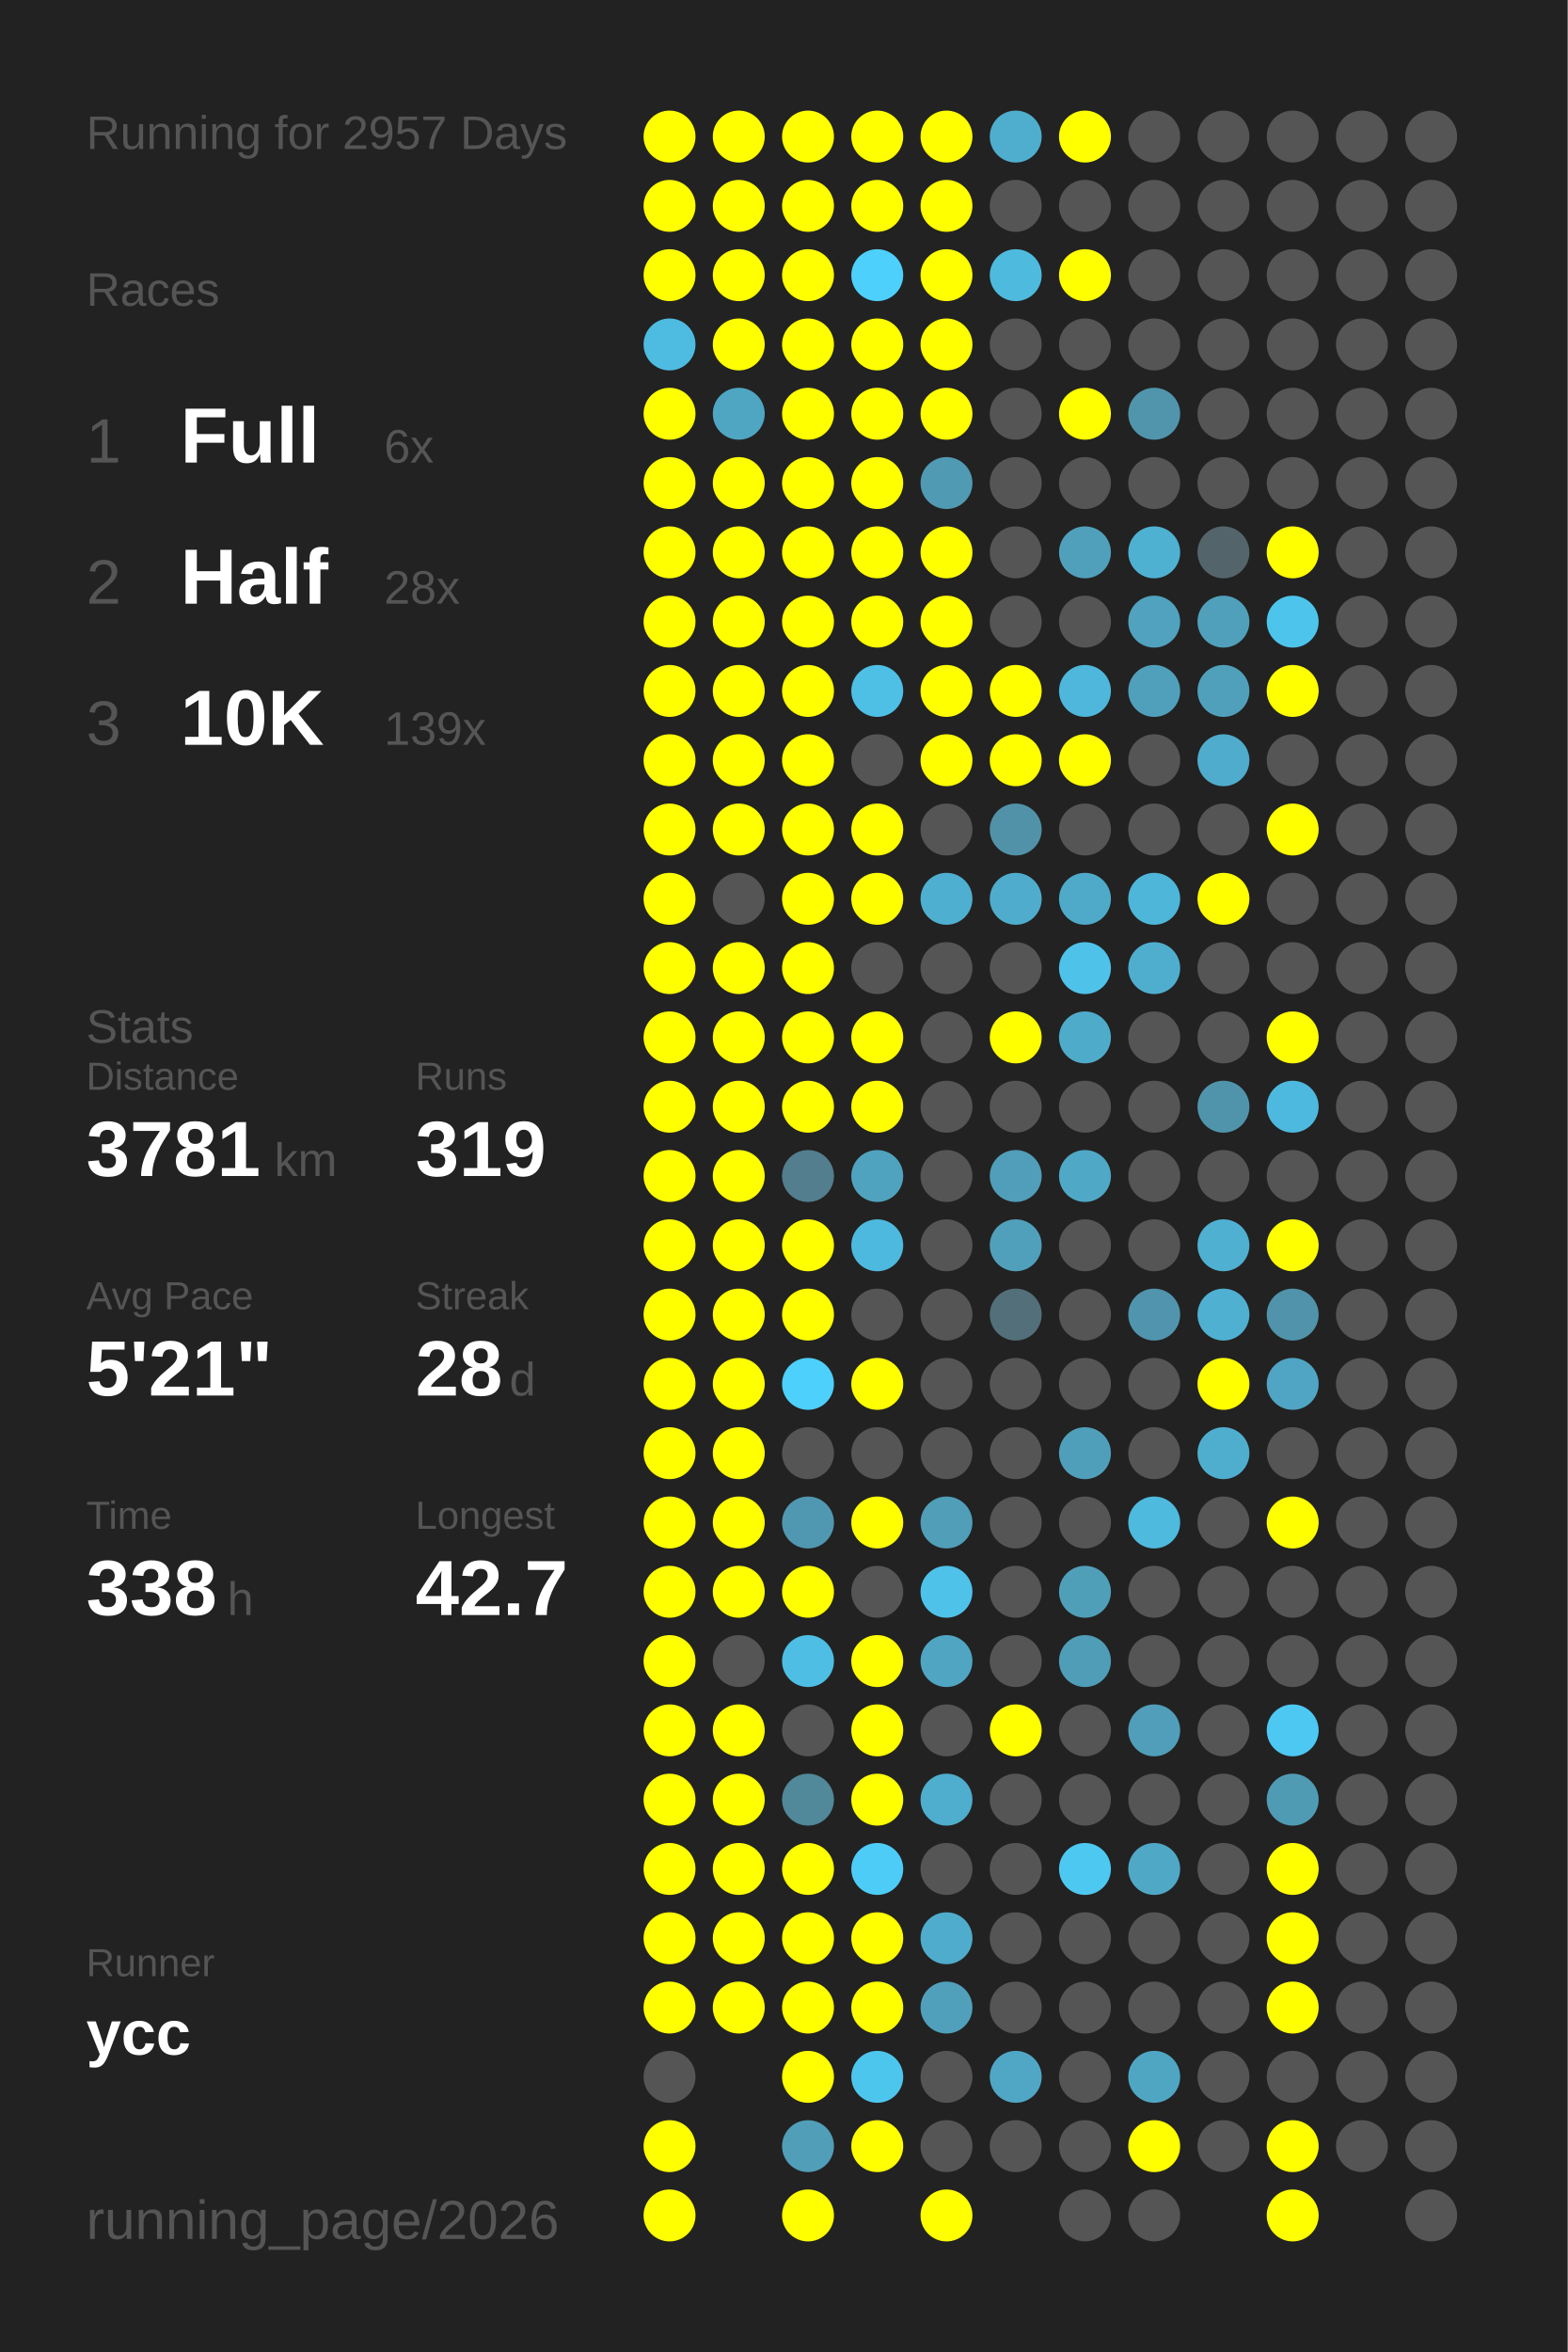
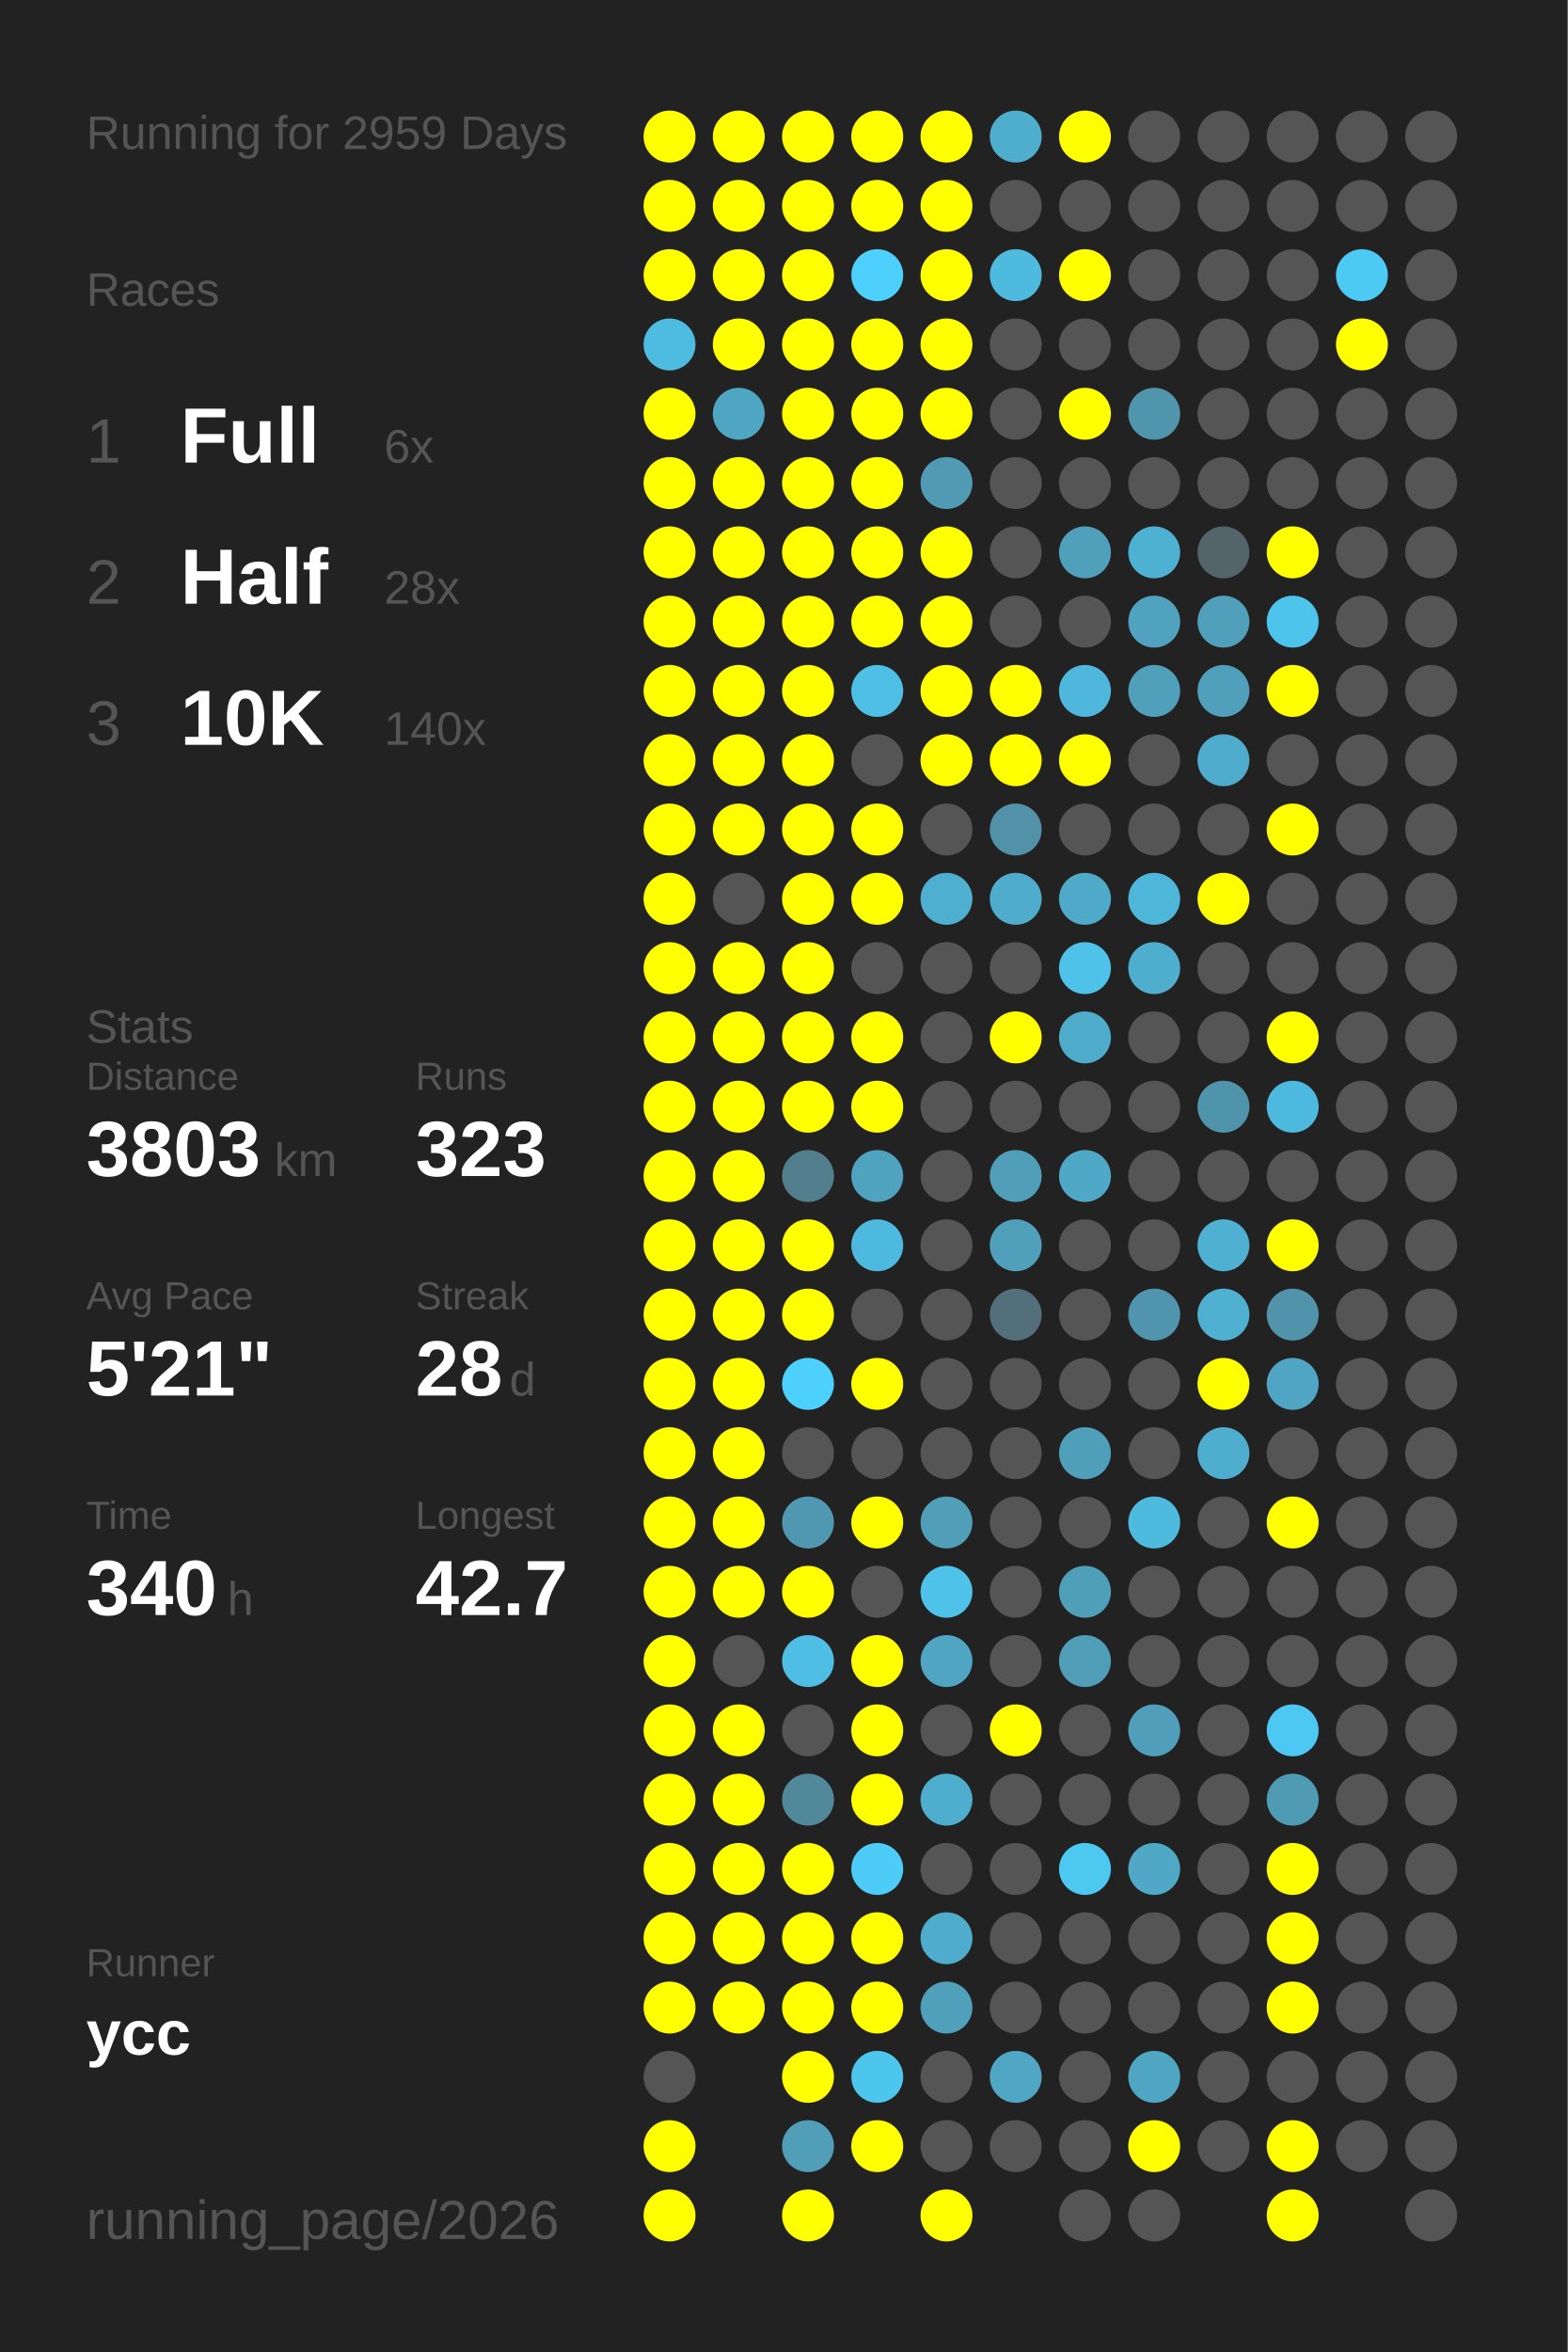
<svg xmlns="http://www.w3.org/2000/svg" baseProfile="full" height="300mm" version="1.1" viewBox="0,0,200,300" width="200mm">
  <defs />
  <rect fill="#222222" height="300" width="200" x="0" y="0" />
-   <text fill="#555555" style="font-size:6px; font-family:Arial;" x="11" y="19">Running for 2957 Days</text>
+   <text fill="#555555" style="font-size:6px; font-family:Arial;" x="11" y="19">Running for 2959 Days</text>
  <text fill="#555555" style="font-size:6px; font-family:Arial;" x="11" y="39">Races</text>
  <text fill="#555555" style="font-size:8px; font-family:Arial;" x="11" y="59">1</text>
  <text fill="#FFFFFF" style="font-size:10px; font-family:Arial; font-weight:bold;" x="23" y="59">Full</text>
  <text fill="#555555" style="font-size:6px; font-family:Arial;" x="49" y="59">6x</text>
  <text fill="#555555" style="font-size:8px; font-family:Arial;" x="11" y="77">2</text>
  <text fill="#FFFFFF" style="font-size:10px; font-family:Arial; font-weight:bold;" x="23" y="77">Half</text>
  <text fill="#555555" style="font-size:6px; font-family:Arial;" x="49" y="77">28x</text>
  <text fill="#555555" style="font-size:8px; font-family:Arial;" x="11" y="95">3</text>
  <text fill="#FFFFFF" style="font-size:10px; font-family:Arial; font-weight:bold;" x="23" y="95">10K</text>
-   <text fill="#555555" style="font-size:6px; font-family:Arial;" x="49" y="95">139x</text>
+   <text fill="#555555" style="font-size:6px; font-family:Arial;" x="49" y="95">140x</text>
  <text fill="#555555" style="font-size:6px; font-family:Arial;" x="11" y="133">Stats</text>
  <text fill="#555555" style="font-size:5px; font-family:Arial;" x="11" y="139">Distance</text>
-   <text fill="#FFFFFF" style="font-size:10px; font-family:Arial; font-weight:bold;" x="11" y="150">3781</text>
+   <text fill="#FFFFFF" style="font-size:10px; font-family:Arial; font-weight:bold;" x="11" y="150">3803</text>
  <text fill="#555555" style="font-size:6px; font-family:Arial;" x="35" y="150">km</text>
  <text fill="#555555" style="font-size:5px; font-family:Arial;" x="53" y="139">Runs</text>
-   <text fill="#FFFFFF" style="font-size:10px; font-family:Arial; font-weight:bold;" x="53" y="150">319</text>
+   <text fill="#FFFFFF" style="font-size:10px; font-family:Arial; font-weight:bold;" x="53" y="150">323</text>
  <text fill="#555555" style="font-size:5px; font-family:Arial;" x="11" y="167">Avg Pace</text>
  <text fill="#FFFFFF" style="font-size:10px; font-family:Arial; font-weight:bold;" x="11" y="178">5'21"</text>
  <text fill="#555555" style="font-size:5px; font-family:Arial;" x="53" y="167">Streak</text>
  <text fill="#FFFFFF" style="font-size:10px; font-family:Arial; font-weight:bold;" x="53" y="178">28</text>
  <text fill="#555555" style="font-size:6px; font-family:Arial;" x="65" y="178">d</text>
  <text fill="#555555" style="font-size:5px; font-family:Arial;" x="11" y="195">Time</text>
-   <text fill="#FFFFFF" style="font-size:10px; font-family:Arial; font-weight:bold;" x="11" y="206">338</text>
+   <text fill="#FFFFFF" style="font-size:10px; font-family:Arial; font-weight:bold;" x="11" y="206">340</text>
  <text fill="#555555" style="font-size:6px; font-family:Arial;" x="29" y="206">h</text>
  <text fill="#555555" style="font-size:5px; font-family:Arial;" x="53" y="195">Longest</text>
  <text fill="#FFFFFF" style="font-size:10px; font-family:Arial; font-weight:bold;" x="53" y="206">42.7</text>
  <text fill="#555555" style="font-size:5px; font-family:Arial;" x="11" y="252.065">Runner</text>
  <text fill="#FFFFFF" style="font-size:8px; font-family:Arial; font-weight:bold;" x="11" y="262.065">ycc</text>
  <text fill="#555555" style="font-size:7px; font-family:Arial;" x="11" y="285.581">running_page/2026</text>
  <circle cx="85.417" cy="17.419" fill="#FFFF00" r="3.312" />
  <circle cx="85.417" cy="26.258" fill="#FFFF00" r="3.312" />
  <circle cx="85.417" cy="35.097" fill="#FFFF00" r="3.312" />
  <circle cx="85.417" cy="43.935" fill="#4ebce1" r="3.312" />
  <circle cx="85.417" cy="52.774" fill="#FFFF00" r="3.312" />
  <circle cx="85.417" cy="61.613" fill="#FFFF00" r="3.312" />
  <circle cx="85.417" cy="70.452" fill="#FFFF00" r="3.312" />
  <circle cx="85.417" cy="79.29" fill="#FFFF00" r="3.312" />
  <circle cx="85.417" cy="88.129" fill="#FFFF00" r="3.312" />
  <circle cx="85.417" cy="96.968" fill="#FFFF00" r="3.312" />
  <circle cx="85.417" cy="105.806" fill="#FFFF00" r="3.312" />
  <circle cx="85.417" cy="114.645" fill="#FFFF00" r="3.312" />
  <circle cx="85.417" cy="123.484" fill="#FFFF00" r="3.312" />
  <circle cx="85.417" cy="132.323" fill="#FFFF00" r="3.312" />
  <circle cx="85.417" cy="141.161" fill="#FFFF00" r="3.312" />
  <circle cx="85.417" cy="150" fill="#FFFF00" r="3.312" />
  <circle cx="85.417" cy="158.839" fill="#FFFF00" r="3.312" />
  <circle cx="85.417" cy="167.677" fill="#FFFF00" r="3.312" />
  <circle cx="85.417" cy="176.516" fill="#FFFF00" r="3.312" />
  <circle cx="85.417" cy="185.355" fill="#FFFF00" r="3.312" />
  <circle cx="85.417" cy="194.194" fill="#FFFF00" r="3.312" />
  <circle cx="85.417" cy="203.032" fill="#FFFF00" r="3.312" />
  <circle cx="85.417" cy="211.871" fill="#FFFF00" r="3.312" />
  <circle cx="85.417" cy="220.71" fill="#FFFF00" r="3.312" />
  <circle cx="85.417" cy="229.548" fill="#FFFF00" r="3.312" />
  <circle cx="85.417" cy="238.387" fill="#FFFF00" r="3.312" />
  <circle cx="85.417" cy="247.226" fill="#FFFF00" r="3.312" />
  <circle cx="85.417" cy="256.065" fill="#FFFF00" r="3.312" />
  <circle cx="85.417" cy="264.903" fill="#555555" r="3.312" />
  <circle cx="85.417" cy="273.742" fill="#FFFF00" r="3.312" />
  <circle cx="85.417" cy="282.581" fill="#FFFF00" r="3.312" />
  <circle cx="94.25" cy="17.419" fill="#FFFF00" r="3.312" />
  <circle cx="94.25" cy="26.258" fill="#FFFF00" r="3.312" />
  <circle cx="94.25" cy="35.097" fill="#FFFF00" r="3.312" />
  <circle cx="94.25" cy="43.935" fill="#FFFF00" r="3.312" />
  <circle cx="94.25" cy="52.774" fill="#4fa6c3" r="3.312" />
  <circle cx="94.25" cy="61.613" fill="#FFFF00" r="3.312" />
  <circle cx="94.25" cy="70.452" fill="#FFFF00" r="3.312" />
  <circle cx="94.25" cy="79.29" fill="#FFFF00" r="3.312" />
  <circle cx="94.25" cy="88.129" fill="#FFFF00" r="3.312" />
  <circle cx="94.25" cy="96.968" fill="#FFFF00" r="3.312" />
  <circle cx="94.25" cy="105.806" fill="#FFFF00" r="3.312" />
  <circle cx="94.25" cy="114.645" fill="#555555" r="3.312" />
  <circle cx="94.25" cy="123.484" fill="#FFFF00" r="3.312" />
  <circle cx="94.25" cy="132.323" fill="#FFFF00" r="3.312" />
  <circle cx="94.25" cy="141.161" fill="#FFFF00" r="3.312" />
  <circle cx="94.25" cy="150" fill="#FFFF00" r="3.312" />
  <circle cx="94.25" cy="158.839" fill="#FFFF00" r="3.312" />
  <circle cx="94.25" cy="167.677" fill="#FFFF00" r="3.312" />
  <circle cx="94.25" cy="176.516" fill="#FFFF00" r="3.312" />
  <circle cx="94.25" cy="185.355" fill="#FFFF00" r="3.312" />
  <circle cx="94.25" cy="194.194" fill="#FFFF00" r="3.312" />
  <circle cx="94.25" cy="203.032" fill="#FFFF00" r="3.312" />
  <circle cx="94.25" cy="211.871" fill="#555555" r="3.312" />
  <circle cx="94.25" cy="220.71" fill="#FFFF00" r="3.312" />
  <circle cx="94.25" cy="229.548" fill="#FFFF00" r="3.312" />
  <circle cx="94.25" cy="238.387" fill="#FFFF00" r="3.312" />
  <circle cx="94.25" cy="247.226" fill="#FFFF00" r="3.312" />
  <circle cx="94.25" cy="256.065" fill="#FFFF00" r="3.312" />
  <circle cx="103.083" cy="17.419" fill="#FFFF00" r="3.312" />
  <circle cx="103.083" cy="26.258" fill="#FFFF00" r="3.312" />
  <circle cx="103.083" cy="35.097" fill="#FFFF00" r="3.312" />
  <circle cx="103.083" cy="43.935" fill="#FFFF00" r="3.312" />
  <circle cx="103.083" cy="52.774" fill="#FFFF00" r="3.312" />
  <circle cx="103.083" cy="61.613" fill="#FFFF00" r="3.312" />
  <circle cx="103.083" cy="70.452" fill="#FFFF00" r="3.312" />
  <circle cx="103.083" cy="79.29" fill="#FFFF00" r="3.312" />
  <circle cx="103.083" cy="88.129" fill="#FFFF00" r="3.312" />
  <circle cx="103.083" cy="96.968" fill="#FFFF00" r="3.312" />
  <circle cx="103.083" cy="105.806" fill="#FFFF00" r="3.312" />
  <circle cx="103.083" cy="114.645" fill="#FFFF00" r="3.312" />
  <circle cx="103.083" cy="123.484" fill="#FFFF00" r="3.312" />
  <circle cx="103.083" cy="132.323" fill="#FFFF00" r="3.312" />
  <circle cx="103.083" cy="141.161" fill="#FFFF00" r="3.312" />
  <circle cx="103.083" cy="150" fill="#527e8d" r="3.312" />
  <circle cx="103.083" cy="158.839" fill="#FFFF00" r="3.312" />
  <circle cx="103.083" cy="167.677" fill="#FFFF00" r="3.312" />
  <circle cx="103.083" cy="176.516" fill="#4dd0fc" r="3.312" />
  <circle cx="103.083" cy="185.355" fill="#555555" r="3.312" />
  <circle cx="103.083" cy="194.194" fill="#5098b1" r="3.312" />
  <circle cx="103.083" cy="203.032" fill="#FFFF00" r="3.312" />
  <circle cx="103.083" cy="211.871" fill="#4ebee4" r="3.312" />
  <circle cx="103.083" cy="220.71" fill="#555555" r="3.312" />
  <circle cx="103.083" cy="229.548" fill="#51889a" r="3.312" />
  <circle cx="103.083" cy="238.387" fill="#FFFF00" r="3.312" />
  <circle cx="103.083" cy="247.226" fill="#FFFF00" r="3.312" />
  <circle cx="103.083" cy="256.065" fill="#FFFF00" r="3.312" />
  <circle cx="103.083" cy="264.903" fill="#FFFF00" r="3.312" />
  <circle cx="103.083" cy="273.742" fill="#509eb8" r="3.312" />
  <circle cx="103.083" cy="282.581" fill="#FFFF00" r="3.312" />
  <circle cx="111.917" cy="17.419" fill="#FFFF00" r="3.312" />
  <circle cx="111.917" cy="26.258" fill="#FFFF00" r="3.312" />
  <circle cx="111.917" cy="35.097" fill="#4dd0fc" r="3.312" />
  <circle cx="111.917" cy="43.935" fill="#FFFF00" r="3.312" />
  <circle cx="111.917" cy="52.774" fill="#FFFF00" r="3.312" />
  <circle cx="111.917" cy="61.613" fill="#FFFF00" r="3.312" />
  <circle cx="111.917" cy="70.452" fill="#FFFF00" r="3.312" />
  <circle cx="111.917" cy="79.29" fill="#FFFF00" r="3.312" />
  <circle cx="111.917" cy="88.129" fill="#4ebfe5" r="3.312" />
  <circle cx="111.917" cy="96.968" fill="#555555" r="3.312" />
  <circle cx="111.917" cy="105.806" fill="#FFFF00" r="3.312" />
  <circle cx="111.917" cy="114.645" fill="#FFFF00" r="3.312" />
  <circle cx="111.917" cy="123.484" fill="#555555" r="3.312" />
  <circle cx="111.917" cy="132.323" fill="#FFFF00" r="3.312" />
  <circle cx="111.917" cy="141.161" fill="#FFFF00" r="3.312" />
  <circle cx="111.917" cy="150" fill="#4fa3bf" r="3.312" />
  <circle cx="111.917" cy="158.839" fill="#4eb9de" r="3.312" />
  <circle cx="111.917" cy="167.677" fill="#555555" r="3.312" />
  <circle cx="111.917" cy="176.516" fill="#FFFF00" r="3.312" />
  <circle cx="111.917" cy="185.355" fill="#555555" r="3.312" />
  <circle cx="111.917" cy="194.194" fill="#FFFF00" r="3.312" />
  <circle cx="111.917" cy="203.032" fill="#555555" r="3.312" />
  <circle cx="111.917" cy="211.871" fill="#FFFF00" r="3.312" />
  <circle cx="111.917" cy="220.71" fill="#FFFF00" r="3.312" />
  <circle cx="111.917" cy="229.548" fill="#FFFF00" r="3.312" />
  <circle cx="111.917" cy="238.387" fill="#4dccf7" r="3.312" />
  <circle cx="111.917" cy="247.226" fill="#FFFF00" r="3.312" />
  <circle cx="111.917" cy="256.065" fill="#FFFF00" r="3.312" />
  <circle cx="111.917" cy="264.903" fill="#4dc6ee" r="3.312" />
  <circle cx="111.917" cy="273.742" fill="#FFFF00" r="3.312" />
  <circle cx="120.75" cy="17.419" fill="#FFFF00" r="3.312" />
  <circle cx="120.75" cy="26.258" fill="#FFFF00" r="3.312" />
  <circle cx="120.75" cy="35.097" fill="#FFFF00" r="3.312" />
  <circle cx="120.75" cy="43.935" fill="#FFFF00" r="3.312" />
  <circle cx="120.75" cy="52.774" fill="#FFFF00" r="3.312" />
  <circle cx="120.75" cy="61.613" fill="#509ab3" r="3.312" />
  <circle cx="120.75" cy="70.452" fill="#FFFF00" r="3.312" />
  <circle cx="120.75" cy="79.29" fill="#FFFF00" r="3.312" />
  <circle cx="120.75" cy="88.129" fill="#FFFF00" r="3.312" />
  <circle cx="120.75" cy="96.968" fill="#FFFF00" r="3.312" />
  <circle cx="120.75" cy="105.806" fill="#555555" r="3.312" />
  <circle cx="120.75" cy="114.645" fill="#4fafd0" r="3.312" />
  <circle cx="120.75" cy="123.484" fill="#555555" r="3.312" />
  <circle cx="120.75" cy="132.323" fill="#555555" r="3.312" />
  <circle cx="120.75" cy="141.161" fill="#555555" r="3.312" />
  <circle cx="120.75" cy="150" fill="#555555" r="3.312" />
  <circle cx="120.75" cy="158.839" fill="#555555" r="3.312" />
  <circle cx="120.75" cy="167.677" fill="#555555" r="3.312" />
  <circle cx="120.75" cy="176.516" fill="#555555" r="3.312" />
  <circle cx="120.75" cy="185.355" fill="#555555" r="3.312" />
  <circle cx="120.75" cy="194.194" fill="#509eb8" r="3.312" />
  <circle cx="120.75" cy="203.032" fill="#4ec2e9" r="3.312" />
  <circle cx="120.75" cy="211.871" fill="#4fa5c2" r="3.312" />
  <circle cx="120.75" cy="220.71" fill="#555555" r="3.312" />
  <circle cx="120.75" cy="229.548" fill="#4fadcd" r="3.312" />
  <circle cx="120.75" cy="238.387" fill="#555555" r="3.312" />
  <circle cx="120.75" cy="247.226" fill="#4faccc" r="3.312" />
  <circle cx="120.75" cy="256.065" fill="#50a0bb" r="3.312" />
  <circle cx="120.75" cy="264.903" fill="#555555" r="3.312" />
  <circle cx="120.75" cy="273.742" fill="#555555" r="3.312" />
  <circle cx="120.75" cy="282.581" fill="#FFFF00" r="3.312" />
  <circle cx="129.583" cy="17.419" fill="#4faece" r="3.312" />
  <circle cx="129.583" cy="26.258" fill="#555555" r="3.312" />
  <circle cx="129.583" cy="35.097" fill="#4ebade" r="3.312" />
  <circle cx="129.583" cy="43.935" fill="#555555" r="3.312" />
  <circle cx="129.583" cy="52.774" fill="#555555" r="3.312" />
  <circle cx="129.583" cy="61.613" fill="#555555" r="3.312" />
  <circle cx="129.583" cy="70.452" fill="#555555" r="3.312" />
  <circle cx="129.583" cy="79.29" fill="#555555" r="3.312" />
  <circle cx="129.583" cy="88.129" fill="#FFFF00" r="3.312" />
  <circle cx="129.583" cy="96.968" fill="#FFFF00" r="3.312" />
  <circle cx="129.583" cy="105.806" fill="#5192a8" r="3.312" />
  <circle cx="129.583" cy="114.645" fill="#4faccc" r="3.312" />
  <circle cx="129.583" cy="123.484" fill="#555555" r="3.312" />
  <circle cx="129.583" cy="132.323" fill="#FFFF00" r="3.312" />
  <circle cx="129.583" cy="141.161" fill="#555555" r="3.312" />
  <circle cx="129.583" cy="150" fill="#509eb9" r="3.312" />
  <circle cx="129.583" cy="158.839" fill="#50a0bb" r="3.312" />
  <circle cx="129.583" cy="167.677" fill="#536f79" r="3.312" />
  <circle cx="129.583" cy="176.516" fill="#555555" r="3.312" />
  <circle cx="129.583" cy="185.355" fill="#555555" r="3.312" />
  <circle cx="129.583" cy="194.194" fill="#555555" r="3.312" />
  <circle cx="129.583" cy="203.032" fill="#555555" r="3.312" />
  <circle cx="129.583" cy="211.871" fill="#555555" r="3.312" />
  <circle cx="129.583" cy="220.71" fill="#FFFF00" r="3.312" />
  <circle cx="129.583" cy="229.548" fill="#555555" r="3.312" />
  <circle cx="129.583" cy="238.387" fill="#555555" r="3.312" />
  <circle cx="129.583" cy="247.226" fill="#555555" r="3.312" />
  <circle cx="129.583" cy="256.065" fill="#555555" r="3.312" />
  <circle cx="129.583" cy="264.903" fill="#4fa7c5" r="3.312" />
  <circle cx="129.583" cy="273.742" fill="#555555" r="3.312" />
  <circle cx="138.417" cy="17.419" fill="#FFFF00" r="3.312" />
  <circle cx="138.417" cy="26.258" fill="#555555" r="3.312" />
  <circle cx="138.417" cy="35.097" fill="#FFFF00" r="3.312" />
  <circle cx="138.417" cy="43.935" fill="#555555" r="3.312" />
  <circle cx="138.417" cy="52.774" fill="#FFFF00" r="3.312" />
  <circle cx="138.417" cy="61.613" fill="#555555" r="3.312" />
  <circle cx="138.417" cy="70.452" fill="#50a0bb" r="3.312" />
  <circle cx="138.417" cy="79.29" fill="#555555" r="3.312" />
  <circle cx="138.417" cy="88.129" fill="#4eb7db" r="3.312" />
  <circle cx="138.417" cy="96.968" fill="#FFFF00" r="3.312" />
  <circle cx="138.417" cy="105.806" fill="#555555" r="3.312" />
  <circle cx="138.417" cy="114.645" fill="#4faac9" r="3.312" />
  <circle cx="138.417" cy="123.484" fill="#4ec2e9" r="3.312" />
  <circle cx="138.417" cy="132.323" fill="#4fabca" r="3.312" />
  <circle cx="138.417" cy="141.161" fill="#555555" r="3.312" />
  <circle cx="138.417" cy="150" fill="#4fa8c6" r="3.312" />
  <circle cx="138.417" cy="158.839" fill="#555555" r="3.312" />
  <circle cx="138.417" cy="167.677" fill="#555555" r="3.312" />
  <circle cx="138.417" cy="176.516" fill="#555555" r="3.312" />
  <circle cx="138.417" cy="185.355" fill="#509fba" r="3.312" />
  <circle cx="138.417" cy="194.194" fill="#555555" r="3.312" />
  <circle cx="138.417" cy="203.032" fill="#509fb9" r="3.312" />
  <circle cx="138.417" cy="211.871" fill="#509db7" r="3.312" />
  <circle cx="138.417" cy="220.71" fill="#555555" r="3.312" />
  <circle cx="138.417" cy="229.548" fill="#555555" r="3.312" />
  <circle cx="138.417" cy="238.387" fill="#4dc8f1" r="3.312" />
  <circle cx="138.417" cy="247.226" fill="#555555" r="3.312" />
  <circle cx="138.417" cy="256.065" fill="#555555" r="3.312" />
  <circle cx="138.417" cy="264.903" fill="#555555" r="3.312" />
  <circle cx="138.417" cy="273.742" fill="#555555" r="3.312" />
  <circle cx="138.417" cy="282.581" fill="#555555" r="3.312" />
  <circle cx="147.25" cy="17.419" fill="#555555" r="3.312" />
  <circle cx="147.25" cy="26.258" fill="#555555" r="3.312" />
  <circle cx="147.25" cy="35.097" fill="#555555" r="3.312" />
  <circle cx="147.25" cy="43.935" fill="#555555" r="3.312" />
  <circle cx="147.25" cy="52.774" fill="#5095ac" r="3.312" />
  <circle cx="147.25" cy="61.613" fill="#555555" r="3.312" />
  <circle cx="147.25" cy="70.452" fill="#4fb1d2" r="3.312" />
  <circle cx="147.25" cy="79.29" fill="#50a2be" r="3.312" />
  <circle cx="147.25" cy="88.129" fill="#50a0bb" r="3.312" />
  <circle cx="147.25" cy="96.968" fill="#555555" r="3.312" />
  <circle cx="147.25" cy="105.806" fill="#555555" r="3.312" />
  <circle cx="147.25" cy="114.645" fill="#4eb6d9" r="3.312" />
  <circle cx="147.25" cy="123.484" fill="#4faece" r="3.312" />
  <circle cx="147.25" cy="132.323" fill="#555555" r="3.312" />
  <circle cx="147.25" cy="141.161" fill="#555555" r="3.312" />
  <circle cx="147.25" cy="150" fill="#555555" r="3.312" />
  <circle cx="147.25" cy="158.839" fill="#555555" r="3.312" />
  <circle cx="147.25" cy="167.677" fill="#5095ad" r="3.312" />
  <circle cx="147.25" cy="176.516" fill="#555555" r="3.312" />
  <circle cx="147.25" cy="185.355" fill="#555555" r="3.312" />
  <circle cx="147.25" cy="194.194" fill="#4ebade" r="3.312" />
  <circle cx="147.25" cy="203.032" fill="#555555" r="3.312" />
  <circle cx="147.25" cy="211.871" fill="#555555" r="3.312" />
  <circle cx="147.25" cy="220.71" fill="#509eb9" r="3.312" />
  <circle cx="147.25" cy="229.548" fill="#555555" r="3.312" />
  <circle cx="147.25" cy="238.387" fill="#4fa8c6" r="3.312" />
  <circle cx="147.25" cy="247.226" fill="#555555" r="3.312" />
  <circle cx="147.25" cy="256.065" fill="#555555" r="3.312" />
  <circle cx="147.25" cy="264.903" fill="#4fa6c3" r="3.312" />
  <circle cx="147.25" cy="273.742" fill="#FFFF00" r="3.312" />
  <circle cx="147.25" cy="282.581" fill="#555555" r="3.312" />
  <circle cx="156.083" cy="17.419" fill="#555555" r="3.312" />
  <circle cx="156.083" cy="26.258" fill="#555555" r="3.312" />
  <circle cx="156.083" cy="35.097" fill="#555555" r="3.312" />
  <circle cx="156.083" cy="43.935" fill="#555555" r="3.312" />
  <circle cx="156.083" cy="52.774" fill="#555555" r="3.312" />
  <circle cx="156.083" cy="61.613" fill="#555555" r="3.312" />
  <circle cx="156.083" cy="70.452" fill="#53656b" r="3.312" />
  <circle cx="156.083" cy="79.29" fill="#50a0bb" r="3.312" />
  <circle cx="156.083" cy="88.129" fill="#50a0bb" r="3.312" />
  <circle cx="156.083" cy="96.968" fill="#4faccc" r="3.312" />
  <circle cx="156.083" cy="105.806" fill="#555555" r="3.312" />
  <circle cx="156.083" cy="114.645" fill="#FFFF00" r="3.312" />
  <circle cx="156.083" cy="123.484" fill="#555555" r="3.312" />
  <circle cx="156.083" cy="132.323" fill="#555555" r="3.312" />
  <circle cx="156.083" cy="141.161" fill="#5094ab" r="3.312" />
  <circle cx="156.083" cy="150" fill="#555555" r="3.312" />
  <circle cx="156.083" cy="158.839" fill="#4fb0d1" r="3.312" />
  <circle cx="156.083" cy="167.677" fill="#4fb0d1" r="3.312" />
  <circle cx="156.083" cy="176.516" fill="#FFFF00" r="3.312" />
  <circle cx="156.083" cy="185.355" fill="#4faece" r="3.312" />
  <circle cx="156.083" cy="194.194" fill="#555555" r="3.312" />
  <circle cx="156.083" cy="203.032" fill="#555555" r="3.312" />
  <circle cx="156.083" cy="211.871" fill="#555555" r="3.312" />
  <circle cx="156.083" cy="220.71" fill="#555555" r="3.312" />
  <circle cx="156.083" cy="229.548" fill="#555555" r="3.312" />
  <circle cx="156.083" cy="238.387" fill="#555555" r="3.312" />
  <circle cx="156.083" cy="247.226" fill="#555555" r="3.312" />
  <circle cx="156.083" cy="256.065" fill="#555555" r="3.312" />
  <circle cx="156.083" cy="264.903" fill="#555555" r="3.312" />
  <circle cx="156.083" cy="273.742" fill="#555555" r="3.312" />
  <circle cx="164.917" cy="17.419" fill="#555555" r="3.312" />
  <circle cx="164.917" cy="26.258" fill="#555555" r="3.312" />
  <circle cx="164.917" cy="35.097" fill="#555555" r="3.312" />
  <circle cx="164.917" cy="43.935" fill="#555555" r="3.312" />
  <circle cx="164.917" cy="52.774" fill="#555555" r="3.312" />
  <circle cx="164.917" cy="61.613" fill="#555555" r="3.312" />
  <circle cx="164.917" cy="70.452" fill="#FFFF00" r="3.312" />
  <circle cx="164.917" cy="79.29" fill="#4dc4ec" r="3.312" />
  <circle cx="164.917" cy="88.129" fill="#FFFF00" r="3.312" />
  <circle cx="164.917" cy="96.968" fill="#555555" r="3.312" />
  <circle cx="164.917" cy="105.806" fill="#FFFF00" r="3.312" />
  <circle cx="164.917" cy="114.645" fill="#555555" r="3.312" />
  <circle cx="164.917" cy="123.484" fill="#555555" r="3.312" />
  <circle cx="164.917" cy="132.323" fill="#FFFF00" r="3.312" />
  <circle cx="164.917" cy="141.161" fill="#4eb9de" r="3.312" />
  <circle cx="164.917" cy="150" fill="#555555" r="3.312" />
  <circle cx="164.917" cy="158.839" fill="#FFFF00" r="3.312" />
  <circle cx="164.917" cy="167.677" fill="#5093aa" r="3.312" />
  <circle cx="164.917" cy="176.516" fill="#4fa5c3" r="3.312" />
  <circle cx="164.917" cy="185.355" fill="#555555" r="3.312" />
  <circle cx="164.917" cy="194.194" fill="#FFFF00" r="3.312" />
  <circle cx="164.917" cy="203.032" fill="#555555" r="3.312" />
  <circle cx="164.917" cy="211.871" fill="#555555" r="3.312" />
  <circle cx="164.917" cy="220.71" fill="#4dc8f2" r="3.312" />
  <circle cx="164.917" cy="229.548" fill="#509bb4" r="3.312" />
  <circle cx="164.917" cy="238.387" fill="#FFFF00" r="3.312" />
  <circle cx="164.917" cy="247.226" fill="#FFFF00" r="3.312" />
  <circle cx="164.917" cy="256.065" fill="#FFFF00" r="3.312" />
  <circle cx="164.917" cy="264.903" fill="#555555" r="3.312" />
  <circle cx="164.917" cy="273.742" fill="#FFFF00" r="3.312" />
  <circle cx="164.917" cy="282.581" fill="#FFFF00" r="3.312" />
  <circle cx="173.75" cy="17.419" fill="#555555" r="3.312" />
  <circle cx="173.75" cy="26.258" fill="#555555" r="3.312" />
-   <circle cx="173.75" cy="35.097" fill="#555555" r="3.312" />
-   <circle cx="173.75" cy="43.935" fill="#555555" r="3.312" />
+   <circle cx="173.75" cy="35.097" fill="#4dcaf4" r="3.312" />
+   <circle cx="173.75" cy="43.935" fill="#FFFF00" r="3.312" />
  <circle cx="173.75" cy="52.774" fill="#555555" r="3.312" />
  <circle cx="173.75" cy="61.613" fill="#555555" r="3.312" />
  <circle cx="173.75" cy="70.452" fill="#555555" r="3.312" />
  <circle cx="173.75" cy="79.29" fill="#555555" r="3.312" />
  <circle cx="173.75" cy="88.129" fill="#555555" r="3.312" />
  <circle cx="173.75" cy="96.968" fill="#555555" r="3.312" />
  <circle cx="173.75" cy="105.806" fill="#555555" r="3.312" />
  <circle cx="173.75" cy="114.645" fill="#555555" r="3.312" />
  <circle cx="173.75" cy="123.484" fill="#555555" r="3.312" />
  <circle cx="173.75" cy="132.323" fill="#555555" r="3.312" />
  <circle cx="173.75" cy="141.161" fill="#555555" r="3.312" />
  <circle cx="173.75" cy="150" fill="#555555" r="3.312" />
  <circle cx="173.75" cy="158.839" fill="#555555" r="3.312" />
  <circle cx="173.75" cy="167.677" fill="#555555" r="3.312" />
  <circle cx="173.75" cy="176.516" fill="#555555" r="3.312" />
  <circle cx="173.75" cy="185.355" fill="#555555" r="3.312" />
  <circle cx="173.75" cy="194.194" fill="#555555" r="3.312" />
  <circle cx="173.75" cy="203.032" fill="#555555" r="3.312" />
  <circle cx="173.75" cy="211.871" fill="#555555" r="3.312" />
  <circle cx="173.75" cy="220.71" fill="#555555" r="3.312" />
  <circle cx="173.75" cy="229.548" fill="#555555" r="3.312" />
  <circle cx="173.75" cy="238.387" fill="#555555" r="3.312" />
  <circle cx="173.75" cy="247.226" fill="#555555" r="3.312" />
  <circle cx="173.75" cy="256.065" fill="#555555" r="3.312" />
  <circle cx="173.75" cy="264.903" fill="#555555" r="3.312" />
  <circle cx="173.75" cy="273.742" fill="#555555" r="3.312" />
  <circle cx="182.583" cy="17.419" fill="#555555" r="3.312" />
  <circle cx="182.583" cy="26.258" fill="#555555" r="3.312" />
  <circle cx="182.583" cy="35.097" fill="#555555" r="3.312" />
  <circle cx="182.583" cy="43.935" fill="#555555" r="3.312" />
  <circle cx="182.583" cy="52.774" fill="#555555" r="3.312" />
  <circle cx="182.583" cy="61.613" fill="#555555" r="3.312" />
  <circle cx="182.583" cy="70.452" fill="#555555" r="3.312" />
  <circle cx="182.583" cy="79.29" fill="#555555" r="3.312" />
  <circle cx="182.583" cy="88.129" fill="#555555" r="3.312" />
  <circle cx="182.583" cy="96.968" fill="#555555" r="3.312" />
  <circle cx="182.583" cy="105.806" fill="#555555" r="3.312" />
  <circle cx="182.583" cy="114.645" fill="#555555" r="3.312" />
  <circle cx="182.583" cy="123.484" fill="#555555" r="3.312" />
  <circle cx="182.583" cy="132.323" fill="#555555" r="3.312" />
  <circle cx="182.583" cy="141.161" fill="#555555" r="3.312" />
  <circle cx="182.583" cy="150" fill="#555555" r="3.312" />
  <circle cx="182.583" cy="158.839" fill="#555555" r="3.312" />
  <circle cx="182.583" cy="167.677" fill="#555555" r="3.312" />
  <circle cx="182.583" cy="176.516" fill="#555555" r="3.312" />
  <circle cx="182.583" cy="185.355" fill="#555555" r="3.312" />
  <circle cx="182.583" cy="194.194" fill="#555555" r="3.312" />
  <circle cx="182.583" cy="203.032" fill="#555555" r="3.312" />
  <circle cx="182.583" cy="211.871" fill="#555555" r="3.312" />
  <circle cx="182.583" cy="220.71" fill="#555555" r="3.312" />
  <circle cx="182.583" cy="229.548" fill="#555555" r="3.312" />
  <circle cx="182.583" cy="238.387" fill="#555555" r="3.312" />
  <circle cx="182.583" cy="247.226" fill="#555555" r="3.312" />
  <circle cx="182.583" cy="256.065" fill="#555555" r="3.312" />
  <circle cx="182.583" cy="264.903" fill="#555555" r="3.312" />
  <circle cx="182.583" cy="273.742" fill="#555555" r="3.312" />
  <circle cx="182.583" cy="282.581" fill="#555555" r="3.312" />
</svg>
